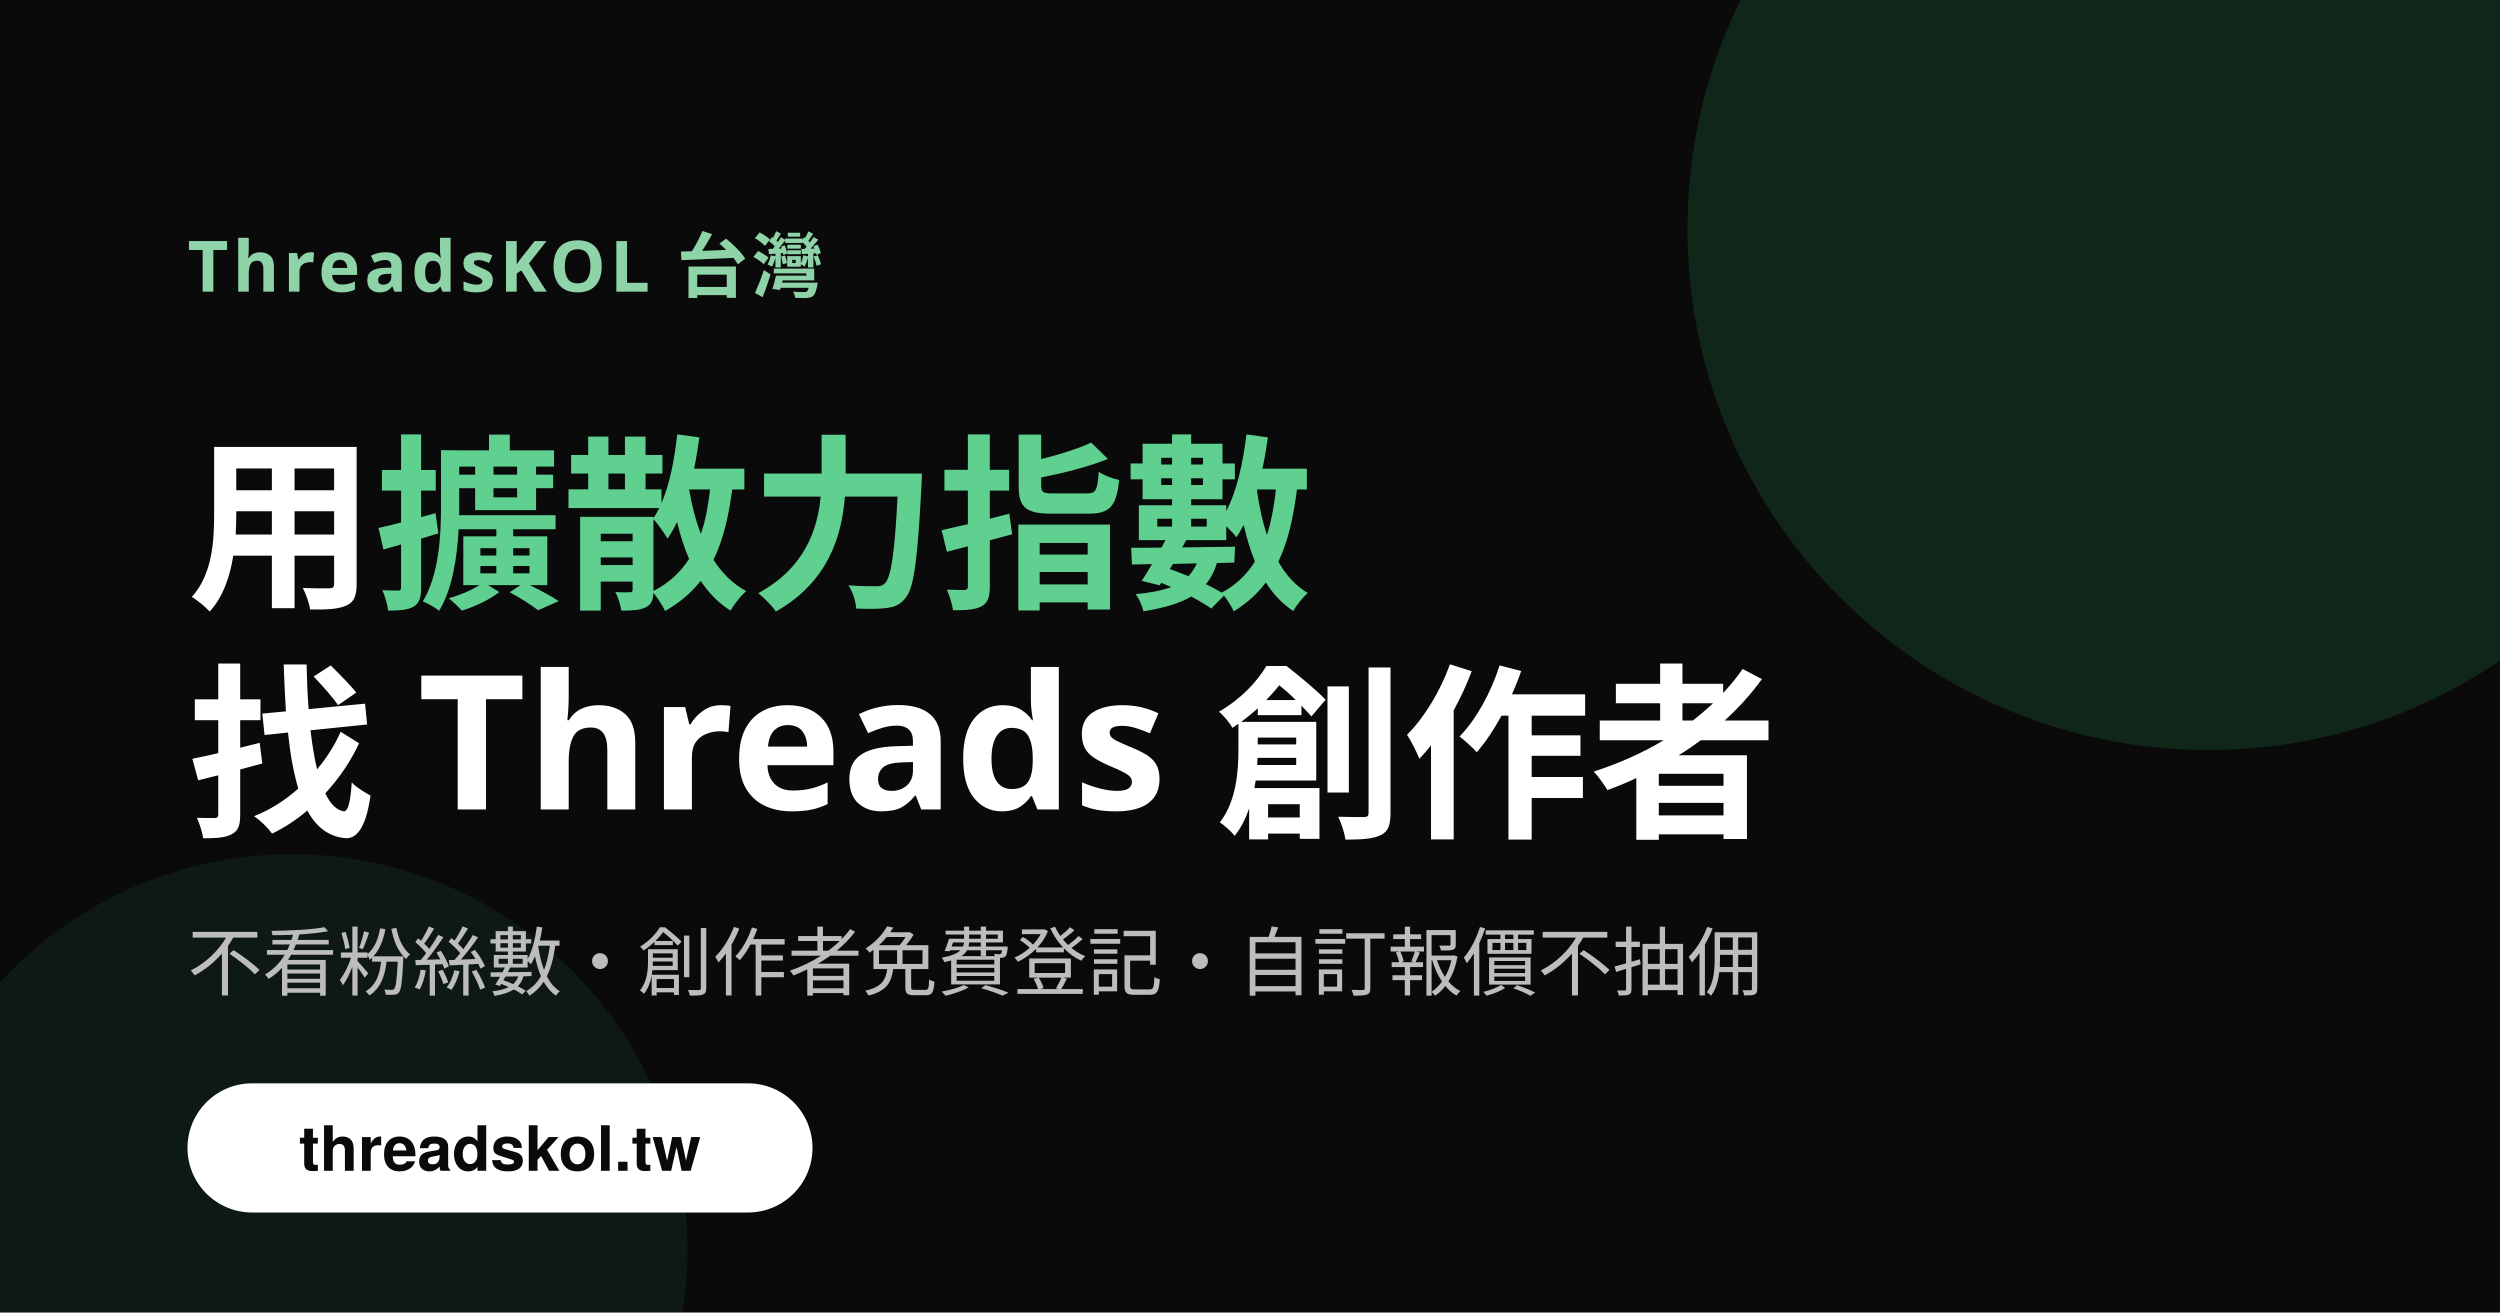
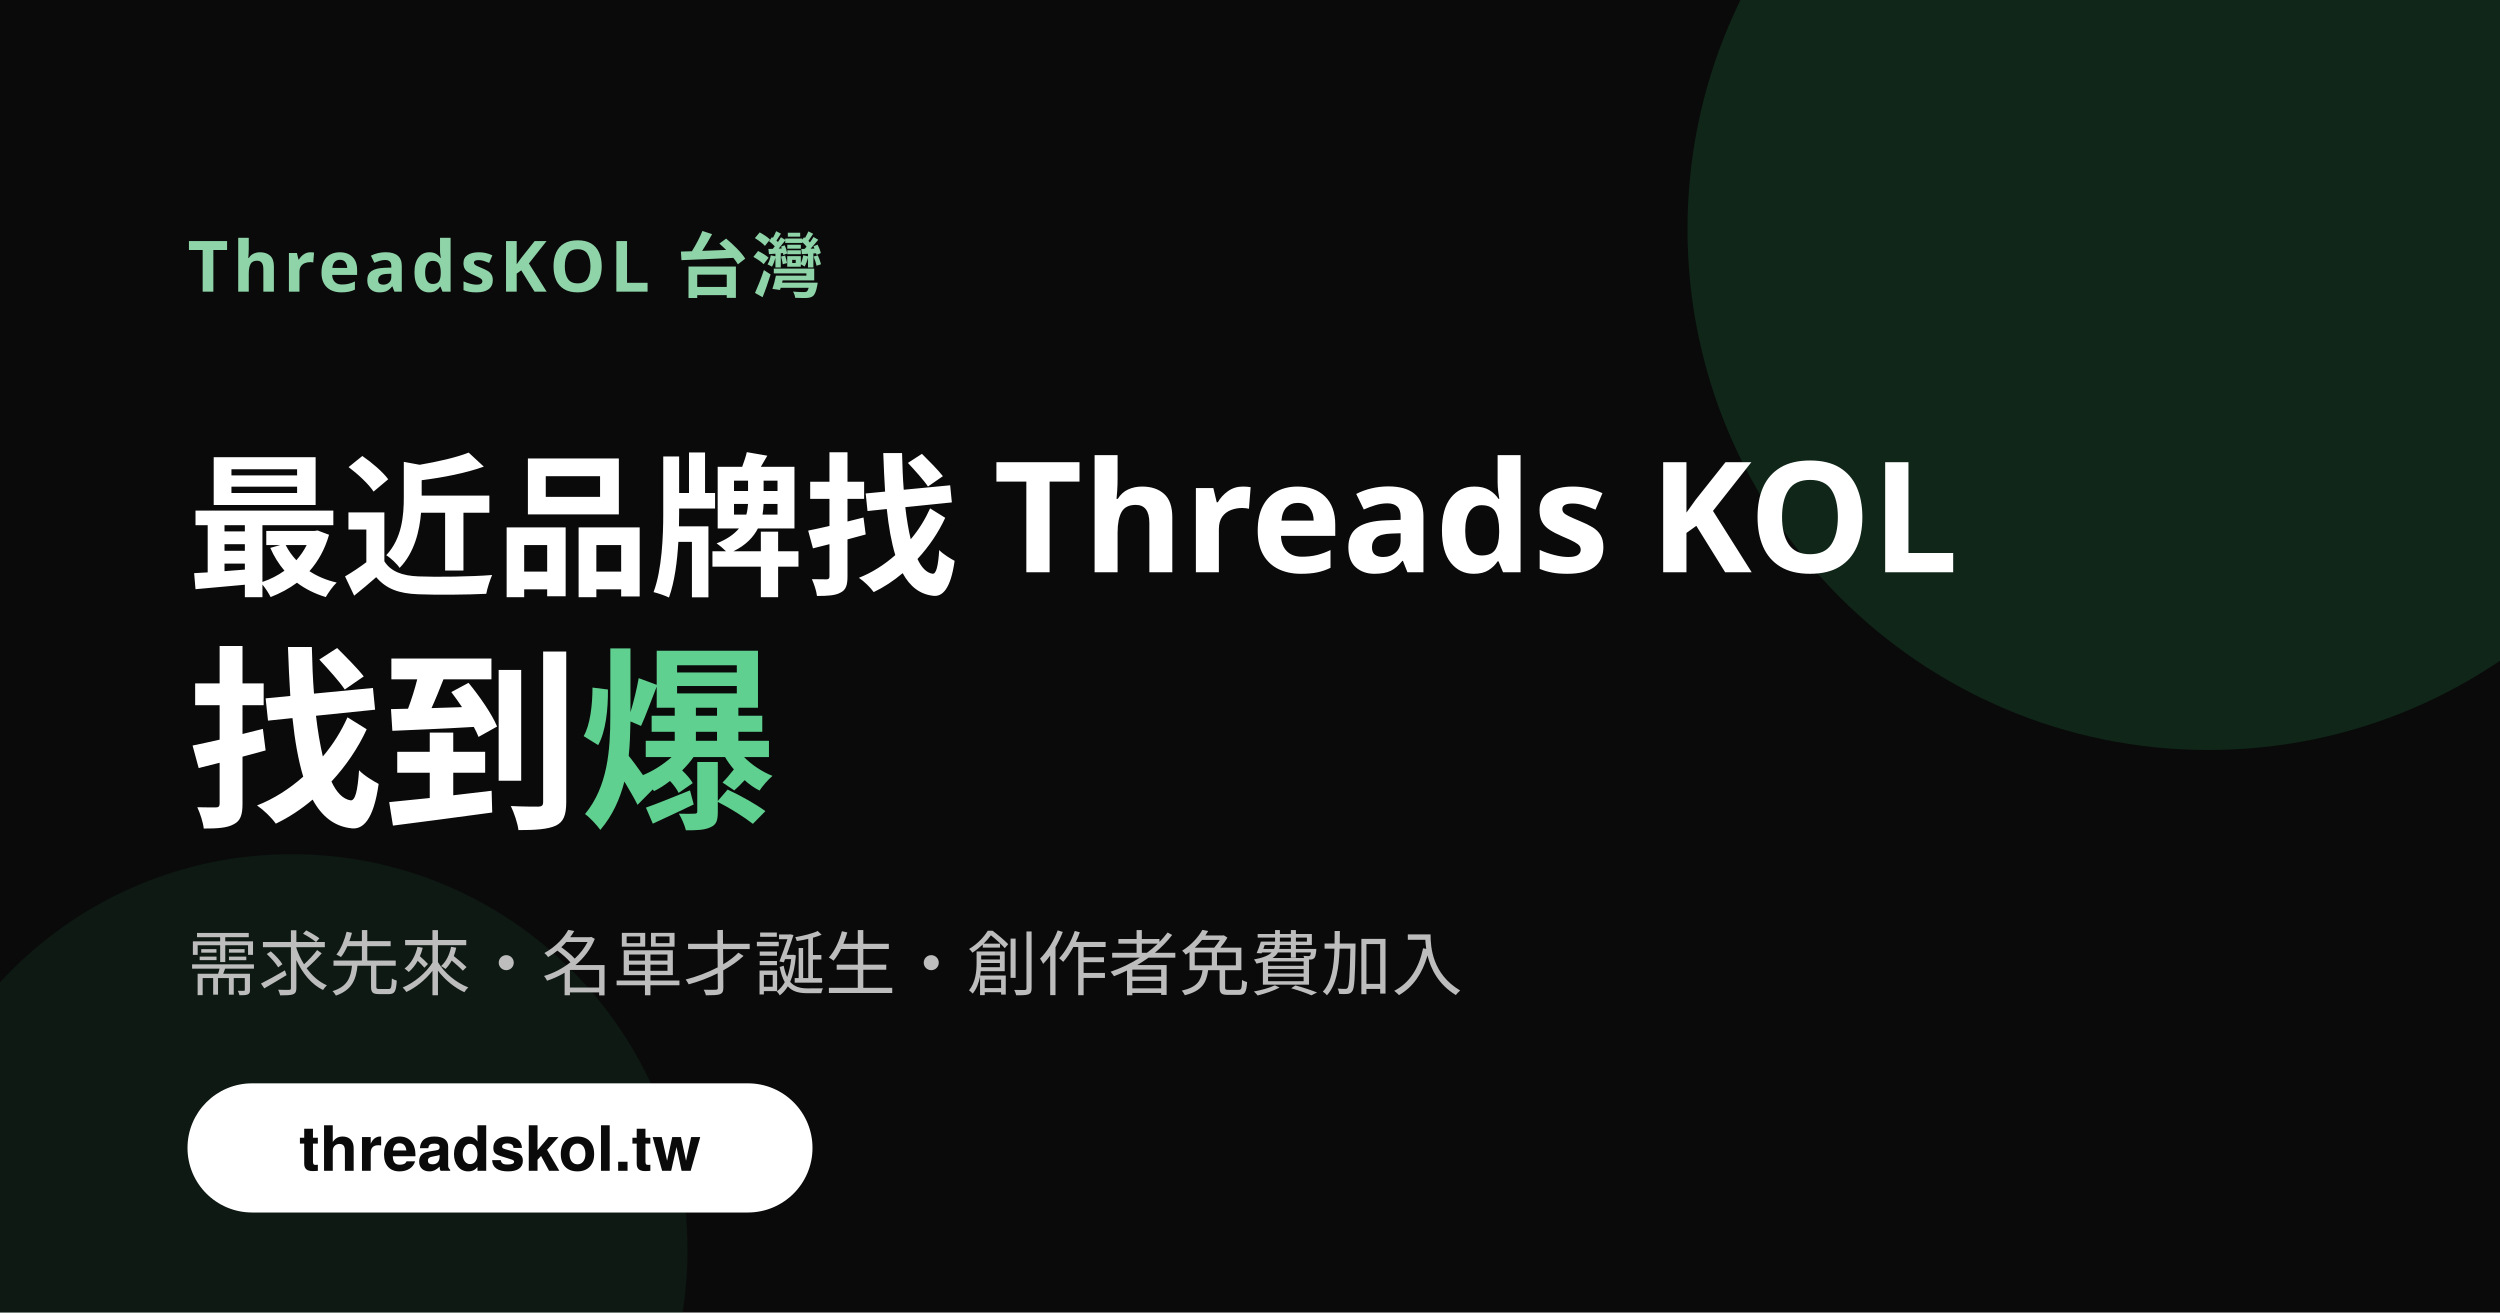
<svg xmlns="http://www.w3.org/2000/svg" width="1200" height="630" viewBox="0 0 1200 630">
  <rect width="1200" height="630" fill="#0a0a0a" />
  <circle cx="1060" cy="110" r="250" fill="#1f8a4c" opacity="0.22" />
  <circle cx="140" cy="600" r="190" fill="#1f8a4c" opacity="0.12" />
  <text x="90" y="140" font-family="'PingFang TC','PingFang HK',sans-serif" font-size="34" font-weight="600" fill="#8fd3a8" letter-spacing="2">ThreadsKOL 台灣</text>
-   <text x="90" y="285" font-family="'PingFang TC','PingFang HK',sans-serif" font-size="90" font-weight="800" fill="#ffffff">用<tspan fill="#5fd08f">擴散力指數</tspan>
+   <text x="90" y="280" font-family="'PingFang TC','PingFang HK',sans-serif" font-size="74" font-weight="800" fill="#ffffff">最近品牌找 Threads KOL</text>
+   <text x="90" y="390" font-family="'PingFang TC','PingFang HK',sans-serif" font-size="94" font-weight="800" fill="#ffffff">找到<tspan fill="#5fd08f">爆</tspan>
  </text>
-   <text x="90" y="395" font-family="'PingFang TC','PingFang HK',sans-serif" font-size="90" font-weight="800" fill="#ffffff">找 Threads 創作者</text>
-   <text x="90" y="475" font-family="'PingFang TC','PingFang HK',sans-serif" font-size="36" font-weight="500" fill="#bdbdbd">不看粉絲數・創作者免費登記・自訂報價不抽佣</text>
+   <text x="90" y="475" font-family="'PingFang TC','PingFang HK',sans-serif" font-size="34" font-weight="500" fill="#bdbdbd">需求先來・名單才誕生・創作者免費加入</text>
  <rect x="90" y="520" width="300" height="62" rx="31" fill="#ffffff" />
  <text x="240" y="562" font-family="'Helvetica Neue',sans-serif" font-size="30" font-weight="700" fill="#0a0a0a" text-anchor="middle">threadskol.tw</text>
</svg>
